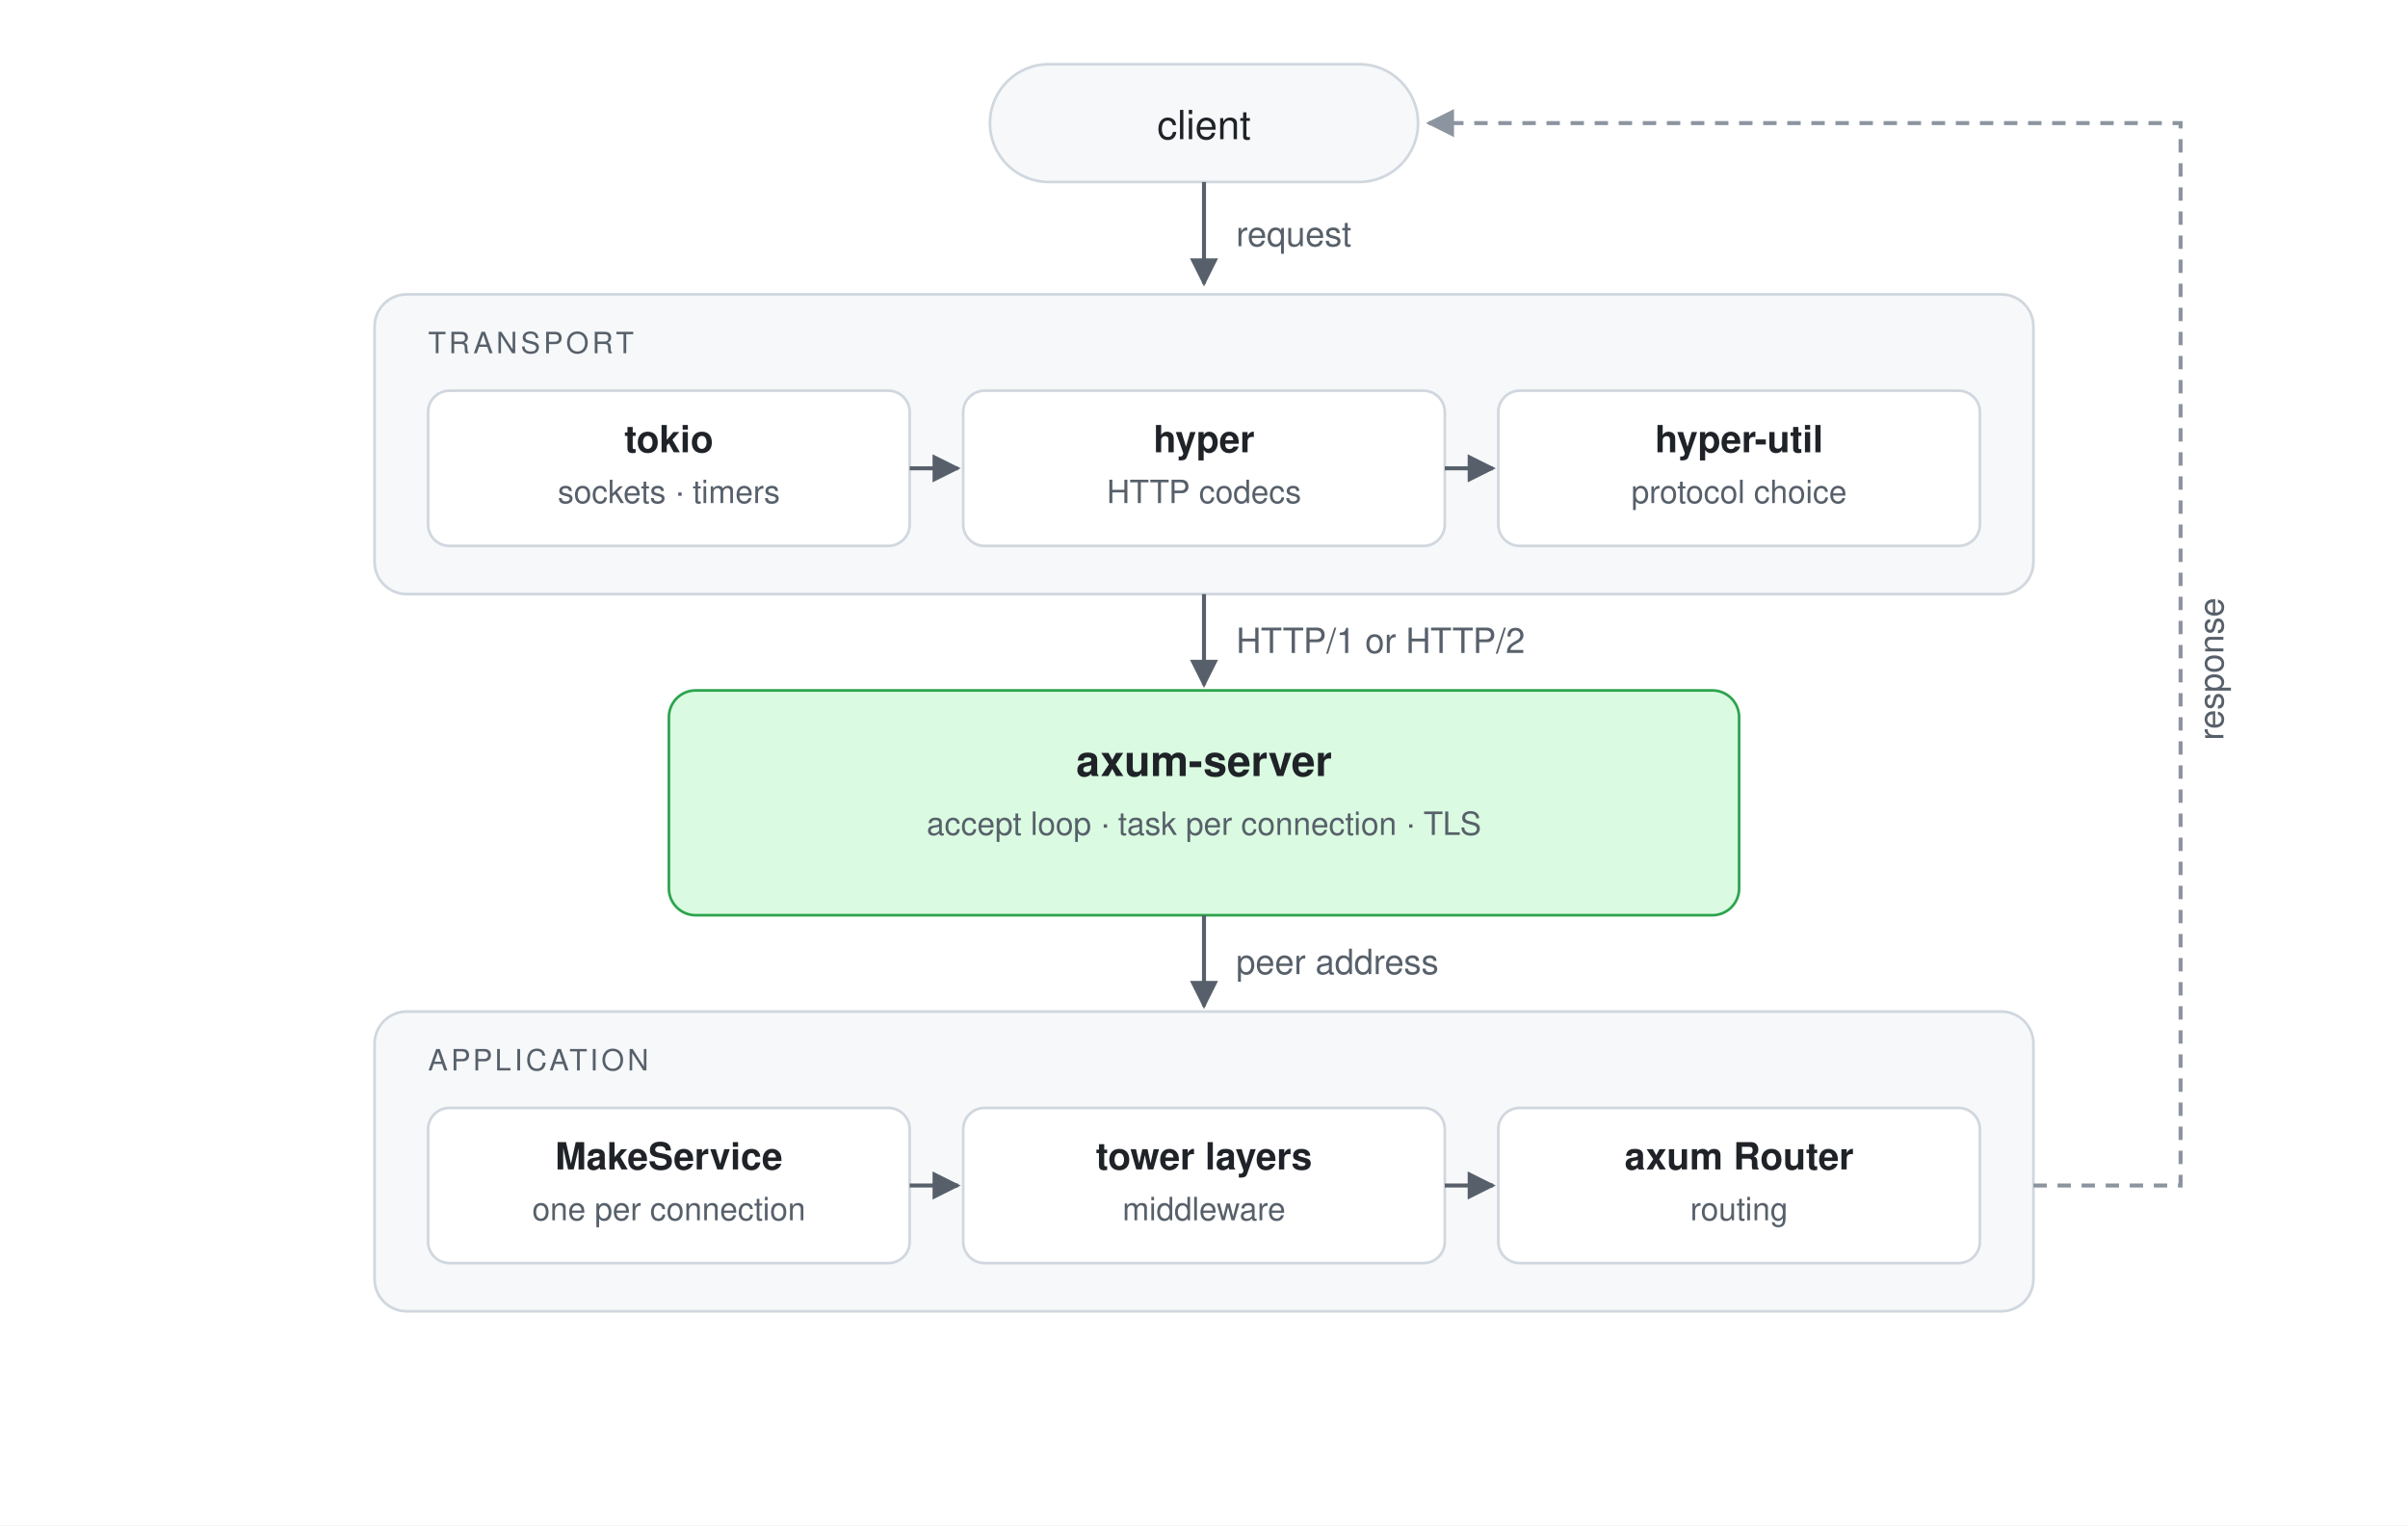
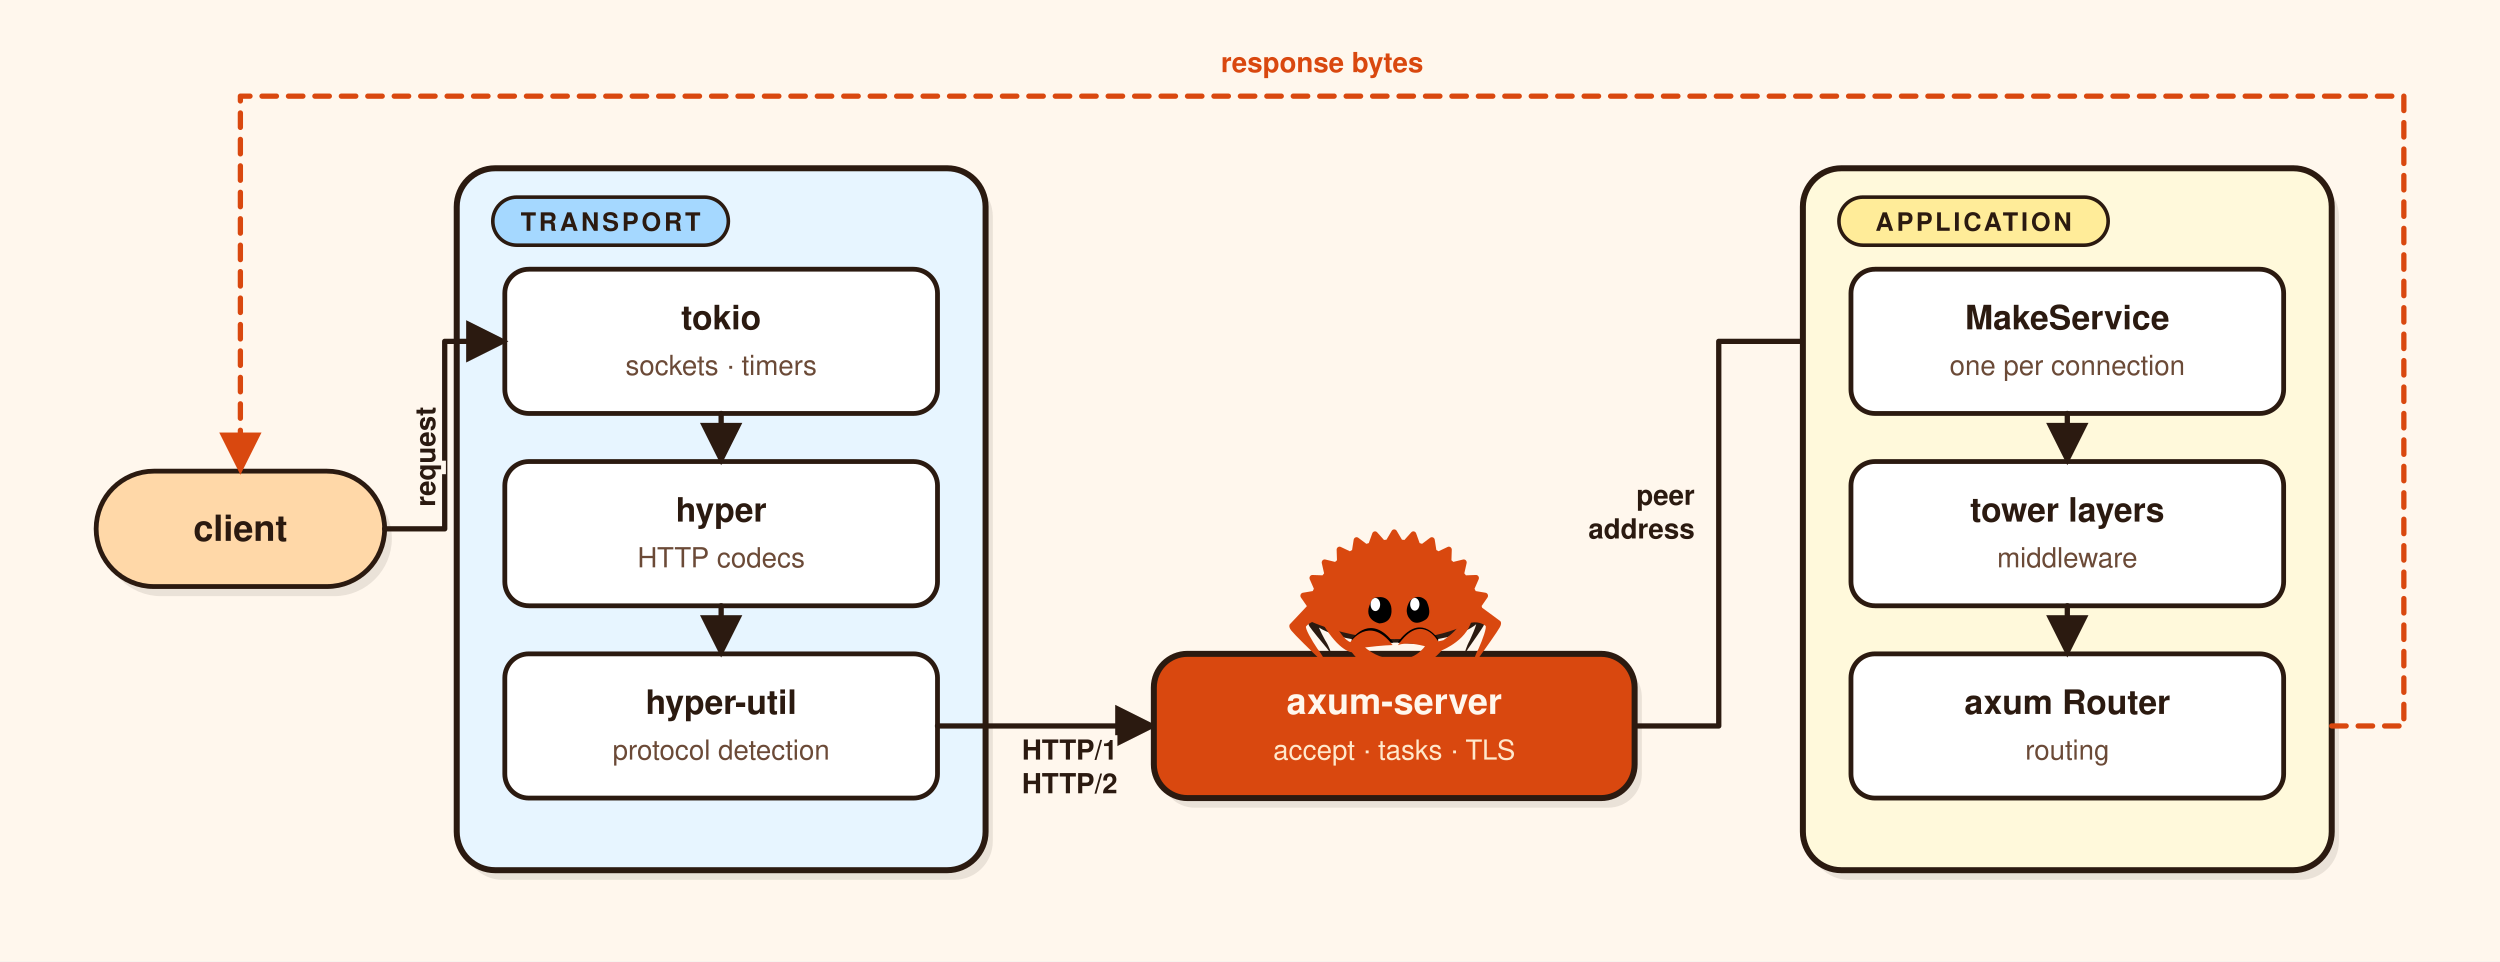
- <svg xmlns="http://www.w3.org/2000/svg" width="900" height="570" viewBox="0 0 900 570" role="img" aria-labelledby="title desc">
+ <svg xmlns="http://www.w3.org/2000/svg" width="1040" height="400" viewBox="0 0 1040 400" role="img" aria-labelledby="title desc">
  <defs>
-     <marker id="arrow" viewBox="0 0 10 10" refX="9" refY="5" markerWidth="7" markerHeight="7" orient="auto-start-reverse">
-       <path d="M 0 0 L 10 5 L 0 10 z" fill="#57606a" />
+     <marker id="arrow" viewBox="0 0 10 10" refX="8" refY="5" markerWidth="8" markerHeight="8" orient="auto-start-reverse">
+       <path d="M 0 0 L 10 5 L 0 10 z" fill="#2b1a10" />
    </marker>
-     <marker id="arrow-dashed" viewBox="0 0 10 10" refX="9" refY="5" markerWidth="7" markerHeight="7" orient="auto-start-reverse">
-       <path d="M 0 0 L 10 5 L 0 10 z" fill="#8c959f" />
+     <marker id="arrow-dashed" viewBox="0 0 10 10" refX="8" refY="5" markerWidth="8" markerHeight="8" orient="auto-start-reverse">
+       <path d="M 0 0 L 10 5 L 0 10 z" fill="#d9480f" />
    </marker>
  </defs>
-   <rect width="900" height="570" fill="#ffffff" />
-   <rect x="370" y="24" width="160" height="44" rx="22" fill="#f6f8fa" stroke="#d0d7de" />
-   <text x="450" y="52" text-anchor="middle" font-family="-apple-system,BlinkMacSystemFont,'Segoe UI',Helvetica,Arial,sans-serif" font-size="15" fill="#1f2328">client</text>
-   <line x1="450" y1="68" x2="450" y2="106" stroke="#57606a" stroke-width="1.5" marker-end="url(#arrow)" />
-   <text x="462" y="92" font-family="-apple-system,BlinkMacSystemFont,'Segoe UI',Helvetica,Arial,sans-serif" font-size="13" fill="#57606a">request</text>
-   <rect x="140" y="110" width="620" height="112" rx="12" fill="#f6f8fa" stroke="#d0d7de" />
-   <text x="160" y="132" font-family="-apple-system,BlinkMacSystemFont,'Segoe UI',Helvetica,Arial,sans-serif" font-size="11" letter-spacing="1.2" fill="#57606a">TRANSPORT</text>
-   <rect x="160" y="146" width="180" height="58" rx="8" fill="#ffffff" stroke="#d0d7de" />
-   <text x="250" y="169" text-anchor="middle" font-family="-apple-system,BlinkMacSystemFont,'Segoe UI',Helvetica,Arial,sans-serif" font-size="14" font-weight="600" fill="#1f2328">tokio</text>
-   <text x="250" y="188" text-anchor="middle" font-family="-apple-system,BlinkMacSystemFont,'Segoe UI',Helvetica,Arial,sans-serif" font-size="12" fill="#57606a">sockets · timers</text>
-   <rect x="360" y="146" width="180" height="58" rx="8" fill="#ffffff" stroke="#d0d7de" />
-   <text x="450" y="169" text-anchor="middle" font-family="-apple-system,BlinkMacSystemFont,'Segoe UI',Helvetica,Arial,sans-serif" font-size="14" font-weight="600" fill="#1f2328">hyper</text>
-   <text x="450" y="188" text-anchor="middle" font-family="-apple-system,BlinkMacSystemFont,'Segoe UI',Helvetica,Arial,sans-serif" font-size="12" fill="#57606a">HTTP codecs</text>
-   <rect x="560" y="146" width="180" height="58" rx="8" fill="#ffffff" stroke="#d0d7de" />
-   <text x="650" y="169" text-anchor="middle" font-family="-apple-system,BlinkMacSystemFont,'Segoe UI',Helvetica,Arial,sans-serif" font-size="14" font-weight="600" fill="#1f2328">hyper-util</text>
-   <text x="650" y="188" text-anchor="middle" font-family="-apple-system,BlinkMacSystemFont,'Segoe UI',Helvetica,Arial,sans-serif" font-size="12" fill="#57606a">protocol choice</text>
-   <line x1="340" y1="175" x2="358" y2="175" stroke="#57606a" stroke-width="1.5" marker-end="url(#arrow)" />
-   <line x1="540" y1="175" x2="558" y2="175" stroke="#57606a" stroke-width="1.5" marker-end="url(#arrow)" />
-   <line x1="450" y1="222" x2="450" y2="256" stroke="#57606a" stroke-width="1.5" marker-end="url(#arrow)" />
-   <text x="462" y="244" font-family="-apple-system,BlinkMacSystemFont,'Segoe UI',Helvetica,Arial,sans-serif" font-size="13" fill="#57606a">HTTP/1 or HTTP/2</text>
-   <rect x="250" y="258" width="400" height="84" rx="10" fill="#dafbe1" stroke="#2da44e" />
-   <text x="450" y="290" text-anchor="middle" font-family="-apple-system,BlinkMacSystemFont,'Segoe UI',Helvetica,Arial,sans-serif" font-size="16" font-weight="600" fill="#1f2328">axum-server</text>
-   <text x="450" y="312" text-anchor="middle" font-family="-apple-system,BlinkMacSystemFont,'Segoe UI',Helvetica,Arial,sans-serif" font-size="12" fill="#57606a">accept loop · task per connection · TLS</text>
-   <line x1="450" y1="342" x2="450" y2="376" stroke="#57606a" stroke-width="1.5" marker-end="url(#arrow)" />
-   <text x="462" y="364" font-family="-apple-system,BlinkMacSystemFont,'Segoe UI',Helvetica,Arial,sans-serif" font-size="13" fill="#57606a">peer address</text>
-   <rect x="140" y="378" width="620" height="112" rx="12" fill="#f6f8fa" stroke="#d0d7de" />
-   <text x="160" y="400" font-family="-apple-system,BlinkMacSystemFont,'Segoe UI',Helvetica,Arial,sans-serif" font-size="11" letter-spacing="1.2" fill="#57606a">APPLICATION</text>
-   <rect x="160" y="414" width="180" height="58" rx="8" fill="#ffffff" stroke="#d0d7de" />
-   <text x="250" y="437" text-anchor="middle" font-family="-apple-system,BlinkMacSystemFont,'Segoe UI',Helvetica,Arial,sans-serif" font-size="14" font-weight="600" fill="#1f2328">MakeService</text>
-   <text x="250" y="456" text-anchor="middle" font-family="-apple-system,BlinkMacSystemFont,'Segoe UI',Helvetica,Arial,sans-serif" font-size="12" fill="#57606a">one per connection</text>
-   <rect x="360" y="414" width="180" height="58" rx="8" fill="#ffffff" stroke="#d0d7de" />
-   <text x="450" y="437" text-anchor="middle" font-family="-apple-system,BlinkMacSystemFont,'Segoe UI',Helvetica,Arial,sans-serif" font-size="14" font-weight="600" fill="#1f2328">tower layers</text>
-   <text x="450" y="456" text-anchor="middle" font-family="-apple-system,BlinkMacSystemFont,'Segoe UI',Helvetica,Arial,sans-serif" font-size="12" fill="#57606a">middleware</text>
-   <rect x="560" y="414" width="180" height="58" rx="8" fill="#ffffff" stroke="#d0d7de" />
-   <text x="650" y="437" text-anchor="middle" font-family="-apple-system,BlinkMacSystemFont,'Segoe UI',Helvetica,Arial,sans-serif" font-size="14" font-weight="600" fill="#1f2328">axum Router</text>
-   <text x="650" y="456" text-anchor="middle" font-family="-apple-system,BlinkMacSystemFont,'Segoe UI',Helvetica,Arial,sans-serif" font-size="12" fill="#57606a">routing</text>
-   <line x1="340" y1="443" x2="358" y2="443" stroke="#57606a" stroke-width="1.5" marker-end="url(#arrow)" />
-   <line x1="540" y1="443" x2="558" y2="443" stroke="#57606a" stroke-width="1.5" marker-end="url(#arrow)" />
-   <polyline points="760,443 815,443 815,46 534,46" fill="none" stroke="#8c959f" stroke-width="1.5" stroke-dasharray="5 4" marker-end="url(#arrow-dashed)" />
-   <text transform="rotate(-90 831 250)" x="831" y="250" text-anchor="middle" font-family="-apple-system,BlinkMacSystemFont,'Segoe UI',Helvetica,Arial,sans-serif" font-size="13" fill="#57606a">response</text>
+   <rect width="1040" height="400" fill="#fff7ed" />
+   <rect x="43" y="200" width="120" height="48" rx="24" fill="#2b1a10" opacity="0.10" />
+   <rect x="40" y="196" width="120" height="48" rx="24" fill="#ffd8a8" stroke="#2b1a10" stroke-width="2" />
+   <text x="100" y="225" text-anchor="middle" font-family="-apple-system,BlinkMacSystemFont,'Segoe UI',Helvetica,Arial,sans-serif" font-size="15" font-weight="700" fill="#2b1a10">client</text>
+   <rect x="193" y="74" width="220" height="292" rx="16" fill="#2b1a10" opacity="0.10" />
+   <rect x="190" y="70" width="220" height="292" rx="16" fill="#e7f5ff" stroke="#2b1a10" stroke-width="2.5" />
+   <rect x="205" y="82" width="98" height="20" rx="10" fill="#a5d8ff" stroke="#2b1a10" stroke-width="1.5" />
+   <text x="254" y="96" text-anchor="middle" font-family="-apple-system,BlinkMacSystemFont,'Segoe UI',Helvetica,Arial,sans-serif" font-size="10.5" font-weight="700" letter-spacing="1.2" fill="#2b1a10">TRANSPORT</text>
+   <rect x="210" y="112" width="180" height="60" rx="10" fill="#ffffff" stroke="#2b1a10" stroke-width="2" />
+   <text x="300" y="137" text-anchor="middle" font-family="-apple-system,BlinkMacSystemFont,'Segoe UI',Helvetica,Arial,sans-serif" font-size="14" font-weight="700" fill="#2b1a10">tokio</text>
+   <text x="300" y="156" text-anchor="middle" font-family="-apple-system,BlinkMacSystemFont,'Segoe UI',Helvetica,Arial,sans-serif" font-size="11.5" fill="#6b4a37">sockets · timers</text>
+   <rect x="210" y="192" width="180" height="60" rx="10" fill="#ffffff" stroke="#2b1a10" stroke-width="2" />
+   <text x="300" y="217" text-anchor="middle" font-family="-apple-system,BlinkMacSystemFont,'Segoe UI',Helvetica,Arial,sans-serif" font-size="14" font-weight="700" fill="#2b1a10">hyper</text>
+   <text x="300" y="236" text-anchor="middle" font-family="-apple-system,BlinkMacSystemFont,'Segoe UI',Helvetica,Arial,sans-serif" font-size="11.5" fill="#6b4a37">HTTP codecs</text>
+   <rect x="210" y="272" width="180" height="60" rx="10" fill="#ffffff" stroke="#2b1a10" stroke-width="2" />
+   <text x="300" y="297" text-anchor="middle" font-family="-apple-system,BlinkMacSystemFont,'Segoe UI',Helvetica,Arial,sans-serif" font-size="14" font-weight="700" fill="#2b1a10">hyper-util</text>
+   <text x="300" y="316" text-anchor="middle" font-family="-apple-system,BlinkMacSystemFont,'Segoe UI',Helvetica,Arial,sans-serif" font-size="11.5" fill="#6b4a37">protocol detection</text>
+   <line x1="300" y1="172" x2="300" y2="190" stroke="#2b1a10" stroke-width="2.2" stroke-linecap="round" marker-end="url(#arrow)" />
+   <line x1="300" y1="252" x2="300" y2="270" stroke="#2b1a10" stroke-width="2.2" stroke-linecap="round" marker-end="url(#arrow)" />
+   <polyline points="160,220 185,220 185,142 208,142" fill="none" stroke="#2b1a10" stroke-width="2.2" stroke-linecap="round" stroke-linejoin="round" marker-end="url(#arrow)" />
+   <text transform="rotate(-90 177 190)" x="177" y="194" text-anchor="middle" font-family="-apple-system,BlinkMacSystemFont,'Segoe UI',Helvetica,Arial,sans-serif" font-size="11.5" font-weight="700" fill="#2b1a10" stroke="#fff7ed" stroke-width="4" paint-order="stroke">request</text>
+   <line x1="390" y1="302" x2="478" y2="302" stroke="#2b1a10" stroke-width="2.2" stroke-linecap="round" marker-end="url(#arrow)" />
+   <text x="445" y="316" text-anchor="middle" font-family="-apple-system,BlinkMacSystemFont,'Segoe UI',Helvetica,Arial,sans-serif" font-size="11.5" font-weight="700" fill="#2b1a10" stroke="#fff7ed" stroke-width="4" paint-order="stroke">HTTP/1</text>
+   <text x="445" y="330" text-anchor="middle" font-family="-apple-system,BlinkMacSystemFont,'Segoe UI',Helvetica,Arial,sans-serif" font-size="11.5" font-weight="700" fill="#2b1a10" stroke="#fff7ed" stroke-width="4" paint-order="stroke">HTTP/2</text>
+   <rect x="483" y="276" width="200" height="60" rx="14" fill="#2b1a10" opacity="0.10" />
+   <rect x="480" y="272" width="200" height="60" rx="14" fill="#d9480f" stroke="#2b1a10" stroke-width="2.5" />
+   <g id="ferris" transform="translate(533 217) scale(0.079)">
+     <g transform="matrix(1,0,0,1,597.344,637.02)">
+       <path d="M0,-279.559C-121.238,-279.559 -231.39,-264.983 -312.939,-241.23L-312.939,-38.329C-231.39,-14.575 -121.238,0 0,0C138.76,0 262.987,-19.092 346.431,-49.186L346.431,-230.37C262.987,-260.465 138.76,-279.559 0,-279.559" style="fill:rgb(43,26,16);fill-rule:nonzero;" />
+     </g>
+     <g transform="matrix(1,0,0,1,1068.75,575.642)">
+       <path d="M0,-53.32L-14.211,-82.761C-14.138,-83.879 -14.08,-84.998 -14.08,-86.121C-14.08,-119.496 -48.786,-150.256 -107.177,-174.883L-107.177,2.643C-79.932,-8.849 -57.829,-21.674 -42.021,-35.482C-46.673,-16.775 -62.585,21.071 -75.271,47.686C-96.121,85.752 -103.671,118.889 -102.703,120.53C-102.086,121.563 -94.973,110.59 -84.484,92.809C-60.074,58.028 -13.82,-8.373 -4.575,-25.287C5.897,-44.461 0,-53.32 0,-53.32" style="fill:rgb(43,26,16);fill-rule:nonzero;" />
+     </g>
+     <g transform="matrix(1,0,0,1,149.064,591.421)">
+       <path d="M0,-99.954C0,-93.526 1.293,-87.194 3.788,-80.985L-4.723,-65.835C-4.723,-65.835 -11.541,-56.989 0.465,-38.327C11.055,-21.872 64.1,42.54 92.097,76.271C104.123,93.564 112.276,104.216 112.99,103.187C114.114,101.554 105.514,69.087 81.631,32.046C70.487,12.151 57.177,-14.206 49.189,-33.675C71.492,-19.559 100.672,-6.755 135.341,4.265L135.341,-204.17C51.797,-177.622 0,-140.737 0,-99.954" style="fill:rgb(43,26,16);fill-rule:nonzero;" />
+     </g>
+     <g transform="matrix(1,0,0,1,1151.27,281.813)">
+       <path d="M0,240.343L-93.415,171.532C-94.295,168.468 -95.171,165.405 -96.077,162.37L-65.394,117.919C-62.264,113.397 -61.629,107.521 -63.663,102.364C-65.7,97.234 -70.154,93.554 -75.426,92.654L-127.31,83.849C-129.318,79.747 -131.426,75.707 -133.54,71.699L-111.743,21.796C-109.5,16.709 -109.974,10.801 -112.946,6.188C-115.907,1.552 -120.936,-1.156 -126.295,-0.945L-178.951,0.968C-181.678,-2.582 -184.447,-6.1 -187.272,-9.553L-175.172,-63.043C-173.947,-68.476 -175.494,-74.161 -179.275,-78.107C-183.037,-82.039 -188.504,-83.666 -193.701,-82.39L-244.99,-69.782C-248.311,-72.717 -251.688,-75.615 -255.104,-78.455L-253.256,-133.369C-253.058,-138.928 -255.649,-144.211 -260.1,-147.294C-264.546,-150.398 -270.193,-150.867 -275.056,-148.56L-322.903,-125.813C-326.757,-128.023 -330.631,-130.213 -334.547,-132.33L-343.002,-186.445C-343.859,-191.928 -347.387,-196.584 -352.328,-198.711C-357.251,-200.848 -362.896,-200.158 -367.219,-196.903L-409.878,-164.896C-414.078,-166.291 -418.297,-167.628 -422.57,-168.907L-440.956,-220.223C-442.826,-225.452 -447.137,-229.294 -452.394,-230.374C-457.633,-231.446 -463.024,-229.632 -466.657,-225.572L-502.563,-185.401C-506.906,-185.901 -511.249,-186.357 -515.606,-186.732L-543.33,-233.445C-546.14,-238.177 -551.1,-241.057 -556.446,-241.057C-561.78,-241.057 -566.75,-238.177 -569.536,-233.445L-597.269,-186.732C-601.627,-186.357 -605.991,-185.901 -610.325,-185.401L-646.235,-225.572C-649.871,-229.632 -655.282,-231.446 -660.503,-230.374C-665.758,-229.282 -670.076,-225.452 -671.936,-220.223L-690.338,-168.907C-694.598,-167.628 -698.819,-166.28 -703.029,-164.896L-745.673,-196.903C-750.009,-200.169 -755.653,-200.858 -760.589,-198.711C-765.508,-196.584 -769.05,-191.928 -769.902,-186.445L-778.363,-132.33C-782.277,-130.213 -786.152,-128.036 -790.016,-125.813L-837.858,-148.56C-842.716,-150.876 -848.387,-150.398 -852.812,-147.294C-857.257,-144.211 -859.854,-138.928 -859.652,-133.369L-857.817,-78.455C-861.222,-75.615 -864.591,-72.717 -867.929,-69.782L-919.208,-82.39C-924.418,-83.655 -929.878,-82.039 -933.649,-78.107C-937.444,-74.161 -938.98,-68.476 -937.762,-63.043L-925.683,-9.553C-928.485,-6.086 -931.258,-2.582 -933.976,0.968L-986.631,-0.945C-991.945,-1.102 -997.017,1.552 -999.987,6.188C-1002.96,10.801 -1003.41,16.709 -1001.2,21.796L-979.384,71.699C-981.503,75.707 -983.608,79.747 -985.633,83.849L-1037.52,92.654C-1042.79,93.542 -1047.23,97.22 -1049.28,102.364C-1051.32,107.521 -1050.65,113.397 -1047.55,117.919L-1016.85,162.37C-1017.09,163.154 -1017.31,163.947 -1017.55,164.734L-1104.32,256.904C-1104.32,256.904 -1117.61,267.327 -1098.25,291.82C-1081.18,313.425 -993.526,399.072 -947.232,443.943C-927.678,466.722 -914.284,480.829 -912.883,479.609C-910.675,477.669 -922.27,436.224 -960.785,387.597C-990.47,343.968 -1029,276.864 -1019.96,269.13C-1019.96,269.13 -1009.69,256.085 -989.067,246.695C-988.314,247.298 -989.848,246.097 -989.067,246.695C-989.067,246.695 -553.915,447.427 -150.27,250.091C-104.162,241.818 -76.247,266.521 -76.247,266.521C-66.619,272.101 -91.548,341.099 -112.045,386.775C-139.926,438.638 -144.015,479.107 -141.649,480.511C-140.158,481.4 -130.015,465.966 -115.545,441.402C-79.843,391.654 -12.354,296.816 0,273.782C14.006,247.663 0,240.343 0,240.343" style="fill:rgb(217,72,15);fill-rule:nonzero;" />
+     </g>
+     <g transform="matrix(1,0,0,1,450.328,483.629)">
+       <path d="M0,167.33C-1.664,165.91 -2.536,165.068 -2.536,165.068L140.006,153.391C23.733,0 -69.418,122.193 -79.333,135.855L-79.333,167.33L0,167.33Z" style="fill-rule:nonzero;" />
+     </g>
+     <g transform="matrix(1,0,0,1,747.12,477.333)">
+       <path d="M0,171.974C1.663,170.554 2.536,169.71 2.536,169.71L-134.448,159.687C-18.12,0 69.421,126.835 79.335,140.497L79.335,171.974L0,171.974Z" style="fill-rule:nonzero;" />
+     </g>
+     <g transform="matrix(1,0,0,1,966.094,811.034)">
+       <path d="M0,-314.014C0,-314.014 -15.576,-251.973 -112.453,-186.776L-139.619,-180.409C-139.619,-180.409 -227.5,-340.668 -352.002,-160.075C-352.002,-160.075 -313.2,-182.666 -209.18,-155.155C-209.18,-155.155 -257.03,-81.916 -353.422,-84.166C-353.422,-84.166 -261.049,26.654 -120.482,-133.418C-120.482,-133.418 28.113,-190.881 40.164,-314.014L0,-314.014Z" style="fill:rgb(217,72,15);fill-rule:nonzero;" />
+     </g>
+     <g transform="matrix(1,0,0,1,677.392,509.61)">
+       <path d="M0,-92.063C0,-92.063 43.486,-139.678 86.974,-92.063C86.974,-92.063 121.144,-28.571 86.974,3.171C86.974,3.171 31.062,47.615 0,3.171C0,3.171 -37.275,-31.75 0,-92.063" style="fill-rule:nonzero;" />
+     </g>
+     <g transform="matrix(1,0,0,1,727.738,435.209)">
+       <path d="M0,0.002C0,18.543 -10.93,33.574 -24.408,33.574C-37.885,33.574 -48.814,18.543 -48.814,0.002C-48.814,-18.539 -37.885,-33.572 -24.408,-33.572C-10.93,-33.572 0,-18.539 0,0.002" style="fill:white;fill-rule:nonzero;" />
+     </g>
+     <g transform="matrix(1,0,0,1,483.3,502.984)">
+       <path d="M0,-98.439C0,-98.439 74.596,-131.467 94.956,-57.748C94.956,-57.748 116.283,28.178 33.697,33.028C33.697,33.028 -71.613,12.745 0,-98.439" style="fill-rule:nonzero;" />
+     </g>
+     <g transform="matrix(1,0,0,1,520.766,436.428)">
+       <path d="M0,0C0,19.119 -11.27,34.627 -25.173,34.627C-39.071,34.627 -50.344,19.119 -50.344,0C-50.344,-19.124 -39.071,-34.627 -25.173,-34.627C-11.27,-34.627 0,-19.124 0,0" style="fill:white;fill-rule:nonzero;" />
+     </g>
+     <g transform="matrix(1,0,0,1,441.397,687.635)">
+       <path d="M0,-25.102C91.833,-36.676 144.904,-37.754 144.904,-37.754C22.037,-199.838 -77.661,-53.098 -77.661,-53.098C-102.643,-62.03 -128.114,-96.711 -147.138,-128.688L-223.375,-151.268C-135.502,-2.127 -70.08,0.146 -70.08,0.146C66.134,174.736 130.663,34.441 130.663,34.441C54.195,25.759 0,-25.102 0,-25.102" style="fill:rgb(217,72,15);fill-rule:nonzero;" />
+     </g>
+   </g>
+   <text x="580" y="297" text-anchor="middle" font-family="-apple-system,BlinkMacSystemFont,'Segoe UI',Helvetica,Arial,sans-serif" font-size="15" font-weight="700" fill="#fff7ed">axum-server</text>
+   <text x="580" y="316" text-anchor="middle" font-family="-apple-system,BlinkMacSystemFont,'Segoe UI',Helvetica,Arial,sans-serif" font-size="11.5" fill="#ffe8cc">accept · tasks · TLS</text>
+   <polyline points="680,302 715,302 715,142 768,142" fill="none" stroke="#2b1a10" stroke-width="2.2" stroke-linecap="round" stroke-linejoin="round" marker-end="url(#arrow)" />
+   <text x="705" y="210" text-anchor="end" font-family="-apple-system,BlinkMacSystemFont,'Segoe UI',Helvetica,Arial,sans-serif" font-size="11.5" font-weight="700" fill="#2b1a10" stroke="#fff7ed" stroke-width="4" paint-order="stroke">peer</text>
+   <text x="705" y="224" text-anchor="end" font-family="-apple-system,BlinkMacSystemFont,'Segoe UI',Helvetica,Arial,sans-serif" font-size="11.5" font-weight="700" fill="#2b1a10" stroke="#fff7ed" stroke-width="4" paint-order="stroke">address</text>
+   <rect x="753" y="74" width="220" height="292" rx="16" fill="#2b1a10" opacity="0.10" />
+   <rect x="750" y="70" width="220" height="292" rx="16" fill="#fff9db" stroke="#2b1a10" stroke-width="2.5" />
+   <rect x="765" y="82" width="112" height="20" rx="10" fill="#ffec99" stroke="#2b1a10" stroke-width="1.5" />
+   <text x="821" y="96" text-anchor="middle" font-family="-apple-system,BlinkMacSystemFont,'Segoe UI',Helvetica,Arial,sans-serif" font-size="10.5" font-weight="700" letter-spacing="1.2" fill="#2b1a10">APPLICATION</text>
+   <rect x="770" y="112" width="180" height="60" rx="10" fill="#ffffff" stroke="#2b1a10" stroke-width="2" />
+   <text x="860" y="137" text-anchor="middle" font-family="-apple-system,BlinkMacSystemFont,'Segoe UI',Helvetica,Arial,sans-serif" font-size="14" font-weight="700" fill="#2b1a10">MakeService</text>
+   <text x="860" y="156" text-anchor="middle" font-family="-apple-system,BlinkMacSystemFont,'Segoe UI',Helvetica,Arial,sans-serif" font-size="11.5" fill="#6b4a37">one per connection</text>
+   <rect x="770" y="192" width="180" height="60" rx="10" fill="#ffffff" stroke="#2b1a10" stroke-width="2" />
+   <text x="860" y="217" text-anchor="middle" font-family="-apple-system,BlinkMacSystemFont,'Segoe UI',Helvetica,Arial,sans-serif" font-size="14" font-weight="700" fill="#2b1a10">tower layers</text>
+   <text x="860" y="236" text-anchor="middle" font-family="-apple-system,BlinkMacSystemFont,'Segoe UI',Helvetica,Arial,sans-serif" font-size="11.5" fill="#6b4a37">middleware</text>
+   <rect x="770" y="272" width="180" height="60" rx="10" fill="#ffffff" stroke="#2b1a10" stroke-width="2" />
+   <text x="860" y="297" text-anchor="middle" font-family="-apple-system,BlinkMacSystemFont,'Segoe UI',Helvetica,Arial,sans-serif" font-size="14" font-weight="700" fill="#2b1a10">axum Router</text>
+   <text x="860" y="316" text-anchor="middle" font-family="-apple-system,BlinkMacSystemFont,'Segoe UI',Helvetica,Arial,sans-serif" font-size="11.5" fill="#6b4a37">routing</text>
+   <line x1="860" y1="172" x2="860" y2="190" stroke="#2b1a10" stroke-width="2.2" stroke-linecap="round" marker-end="url(#arrow)" />
+   <line x1="860" y1="252" x2="860" y2="270" stroke="#2b1a10" stroke-width="2.2" stroke-linecap="round" marker-end="url(#arrow)" />
+   <polyline points="970,302 1000,302 1000,40 100,40 100,194" fill="none" stroke="#d9480f" stroke-width="2.2" stroke-linecap="round" stroke-linejoin="round" stroke-dasharray="6 5" marker-end="url(#arrow-dashed)" />
+   <text x="550" y="30" text-anchor="middle" font-family="-apple-system,BlinkMacSystemFont,'Segoe UI',Helvetica,Arial,sans-serif" font-size="11.5" font-weight="700" fill="#d9480f" stroke="#fff7ed" stroke-width="4" paint-order="stroke">response bytes</text>
</svg>
